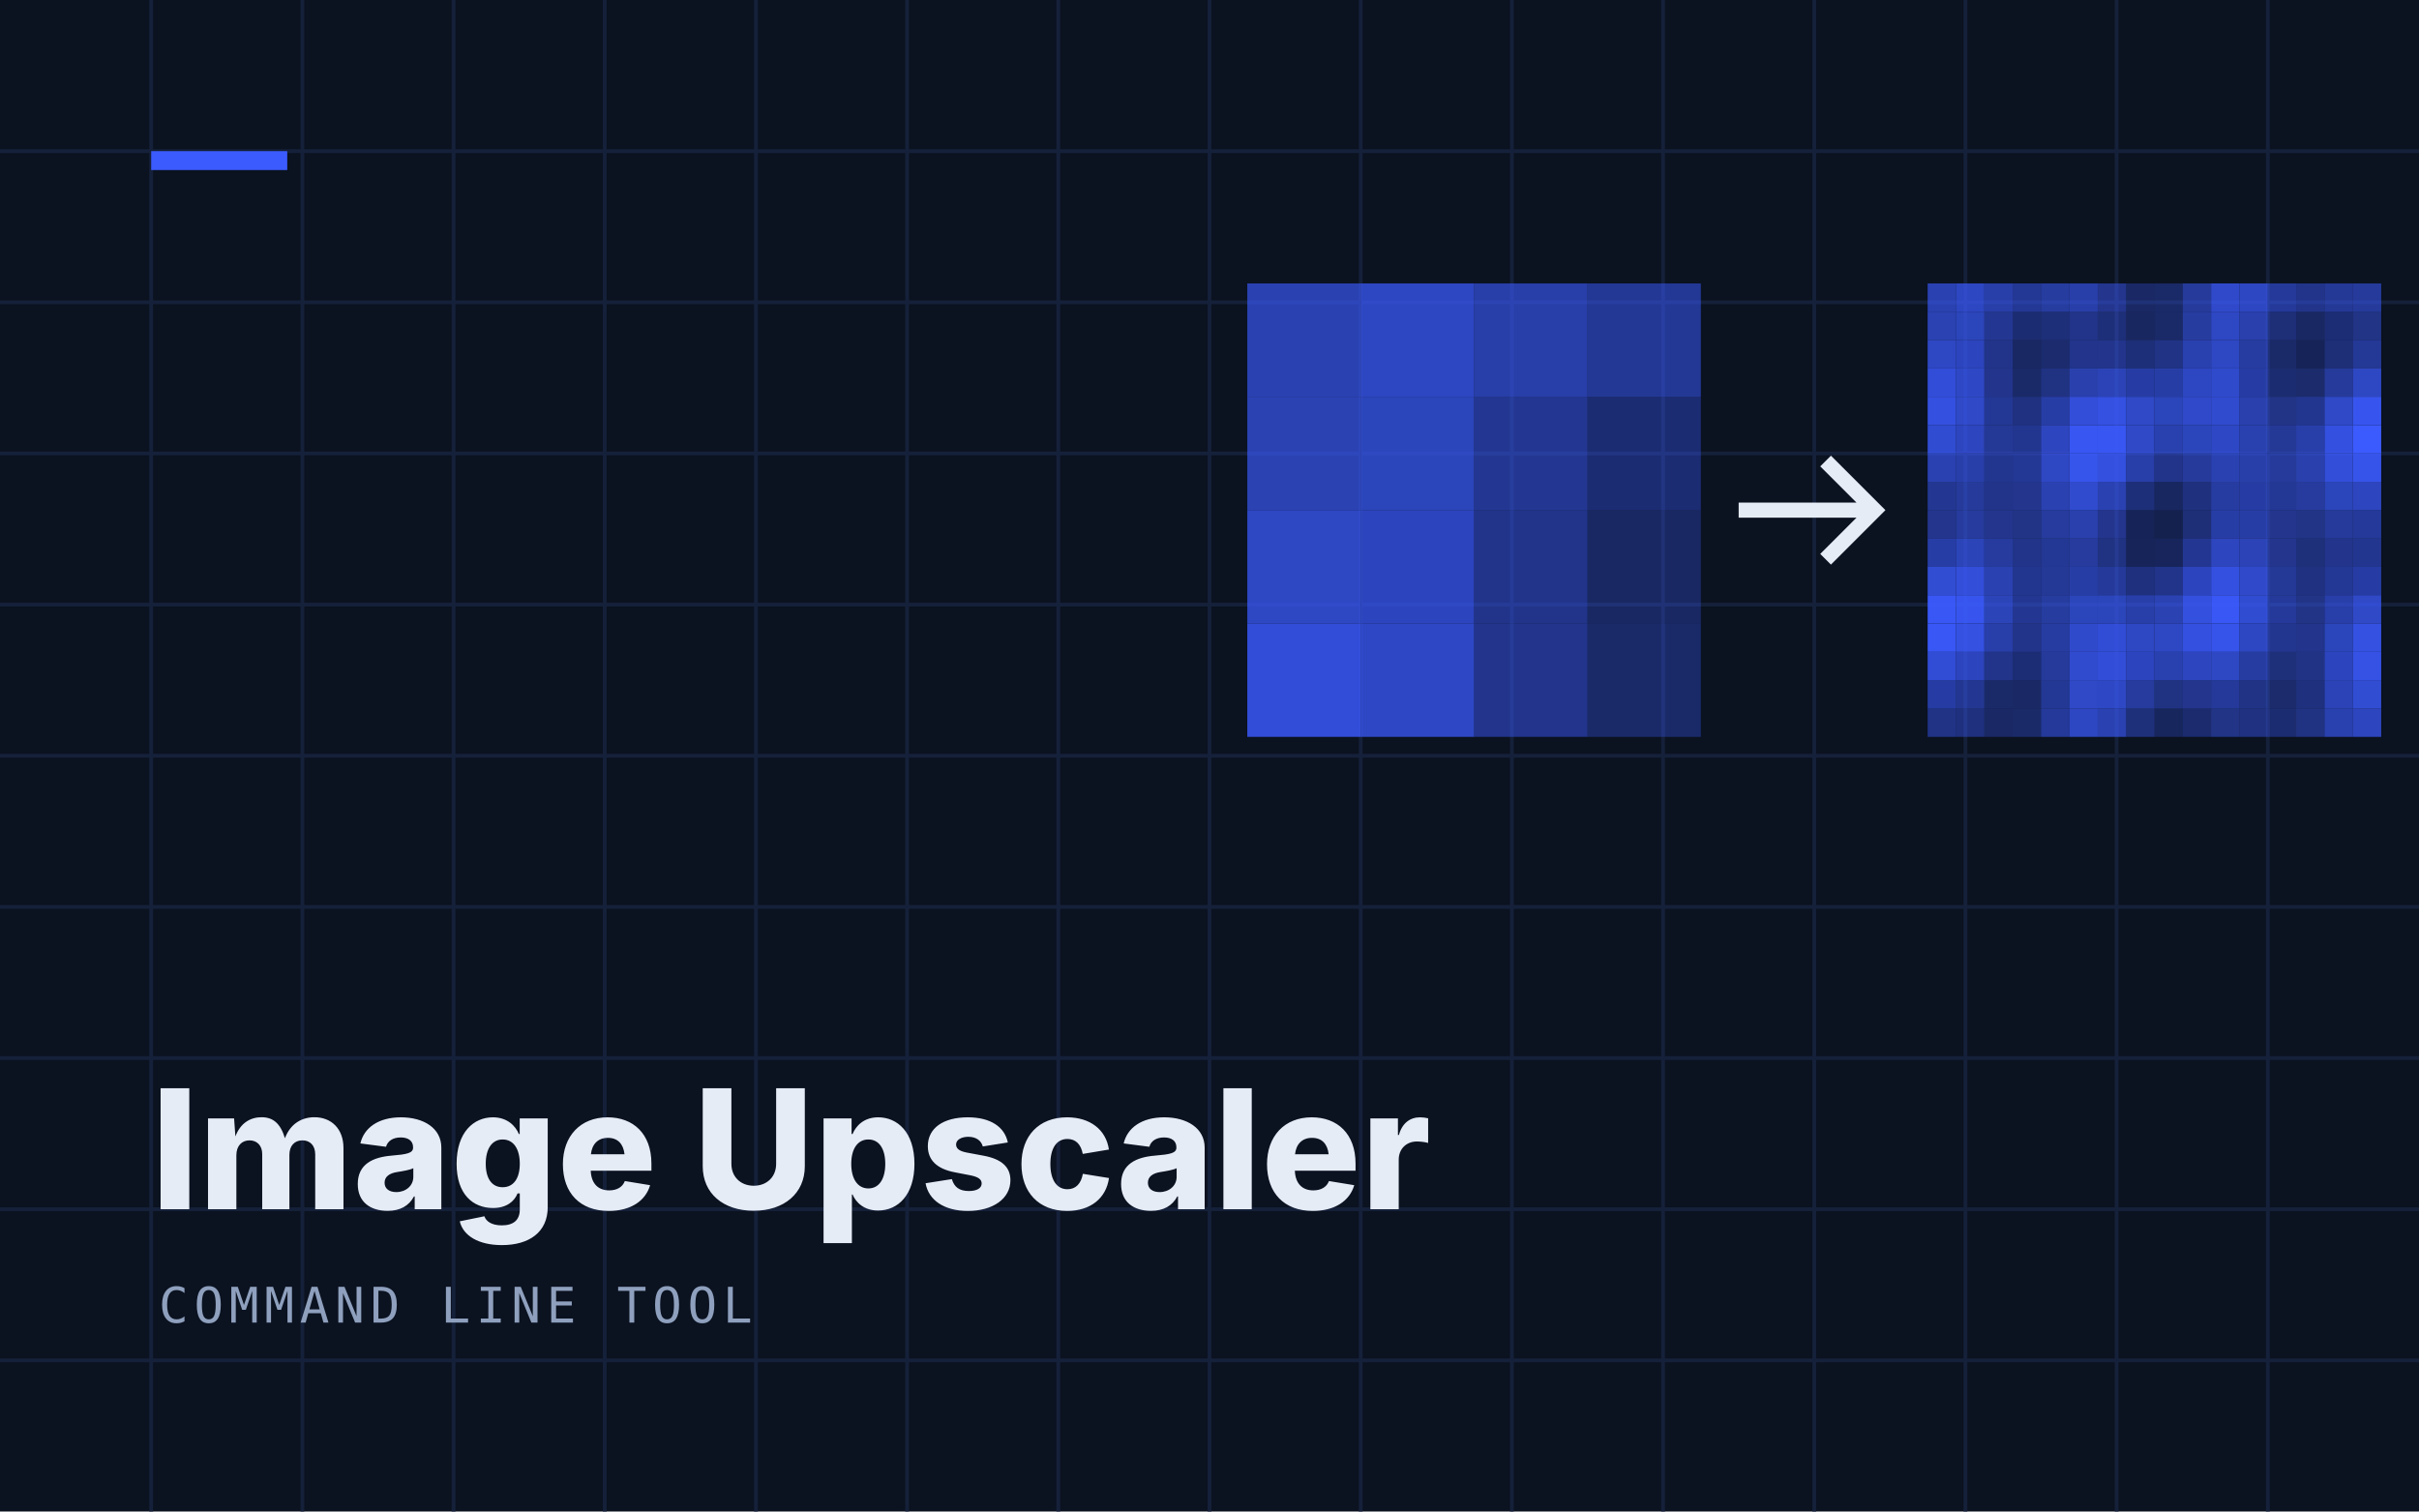
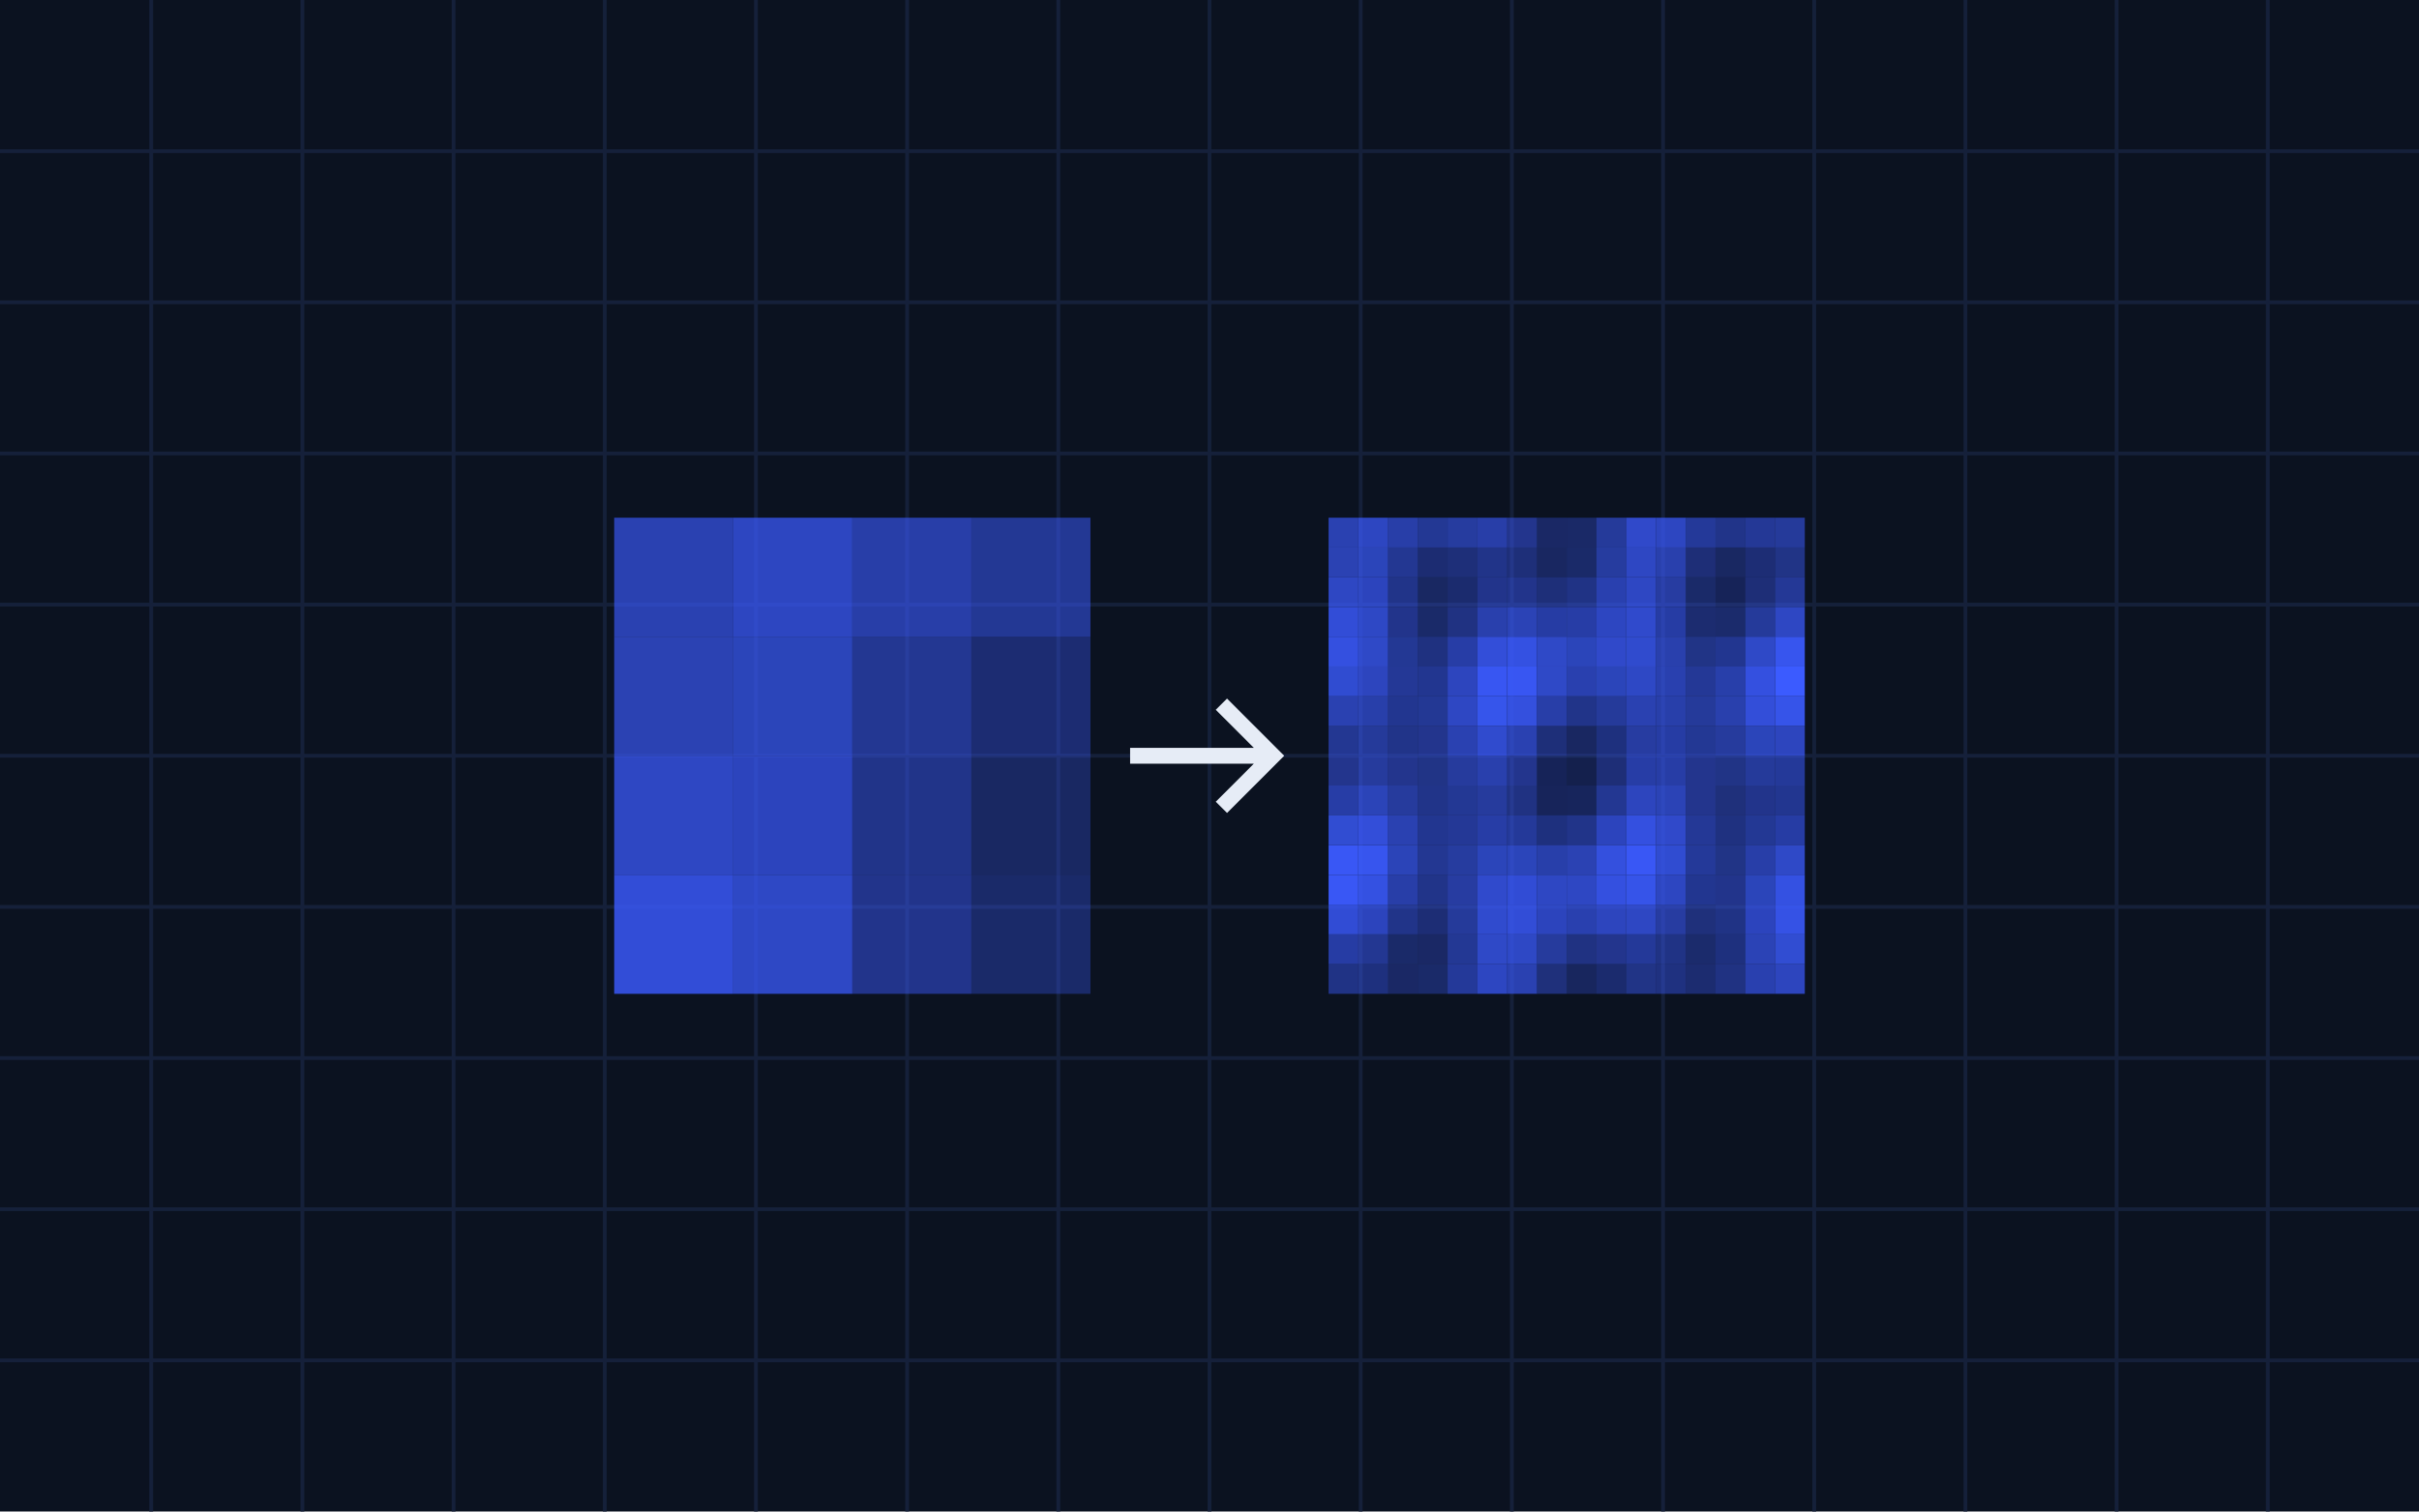
<svg xmlns="http://www.w3.org/2000/svg" viewBox="0 0 1280 800" role="img" aria-label="Cover for Image Upscaler">
  <rect width="1280" height="800" fill="#0b1220" />
  <g stroke="#15203a" stroke-width="2">
    <path d="M80 0V800" />
    <path d="M160 0V800" />
    <path d="M240 0V800" />
    <path d="M320 0V800" />
    <path d="M400 0V800" />
    <path d="M480 0V800" />
    <path d="M560 0V800" />
    <path d="M640 0V800" />
    <path d="M720 0V800" />
    <path d="M800 0V800" />
    <path d="M880 0V800" />
    <path d="M960 0V800" />
    <path d="M1040 0V800" />
    <path d="M1120 0V800" />
    <path d="M1200 0V800" />
    <path d="M0 80H1280" />
    <path d="M0 160H1280" />
    <path d="M0 240H1280" />
    <path d="M0 320H1280" />
    <path d="M0 400H1280" />
    <path d="M0 480H1280" />
    <path d="M0 560H1280" />
    <path d="M0 640H1280" />
    <path d="M0 720H1280" />
  </g>
-   <g>
+   <g transform="translate(640 400) scale(1.05) translate(-960 -270)">
    <rect x="660" y="150" width="60" height="60" fill="#3b5bff" fill-opacity="0.65" />
    <rect x="660" y="210" width="60" height="60" fill="#3b5bff" fill-opacity="0.66" />
    <rect x="660" y="270" width="60" height="60" fill="#3b5bff" fill-opacity="0.73" />
    <rect x="660" y="330" width="60" height="60" fill="#3b5bff" fill-opacity="0.82" />
    <rect x="720" y="150" width="60" height="60" fill="#3b5bff" fill-opacity="0.72" />
    <rect x="720" y="210" width="60" height="60" fill="#3b5bff" fill-opacity="0.69" />
    <rect x="720" y="270" width="60" height="60" fill="#3b5bff" fill-opacity="0.70" />
    <rect x="720" y="330" width="60" height="60" fill="#3b5bff" fill-opacity="0.74" />
    <rect x="780" y="150" width="60" height="60" fill="#3b5bff" fill-opacity="0.61" />
    <rect x="780" y="210" width="60" height="60" fill="#3b5bff" fill-opacity="0.51" />
    <rect x="780" y="270" width="60" height="60" fill="#3b5bff" fill-opacity="0.47" />
    <rect x="780" y="330" width="60" height="60" fill="#3b5bff" fill-opacity="0.48" />
    <rect x="840" y="150" width="60" height="60" fill="#3b5bff" fill-opacity="0.52" />
    <rect x="840" y="210" width="60" height="60" fill="#3b5bff" fill-opacity="0.37" />
    <rect x="840" y="270" width="60" height="60" fill="#3b5bff" fill-opacity="0.30" />
    <rect x="840" y="330" width="60" height="60" fill="#3b5bff" fill-opacity="0.33" />
    <path d="M920 270H990M966 244L992 270L966 296" stroke="#e6ecf6" stroke-width="8" fill="none" />
    <rect x="1020" y="150" width="15" height="15" fill="#3b5bff" fill-opacity="0.65" />
    <rect x="1020" y="165" width="15" height="15" fill="#3b5bff" fill-opacity="0.66" />
    <rect x="1020" y="180" width="15" height="15" fill="#3b5bff" fill-opacity="0.73" />
    <rect x="1020" y="195" width="15" height="15" fill="#3b5bff" fill-opacity="0.82" />
    <rect x="1020" y="210" width="15" height="15" fill="#3b5bff" fill-opacity="0.86" />
    <rect x="1020" y="225" width="15" height="15" fill="#3b5bff" fill-opacity="0.79" />
    <rect x="1020" y="240" width="15" height="15" fill="#3b5bff" fill-opacity="0.65" />
    <rect x="1020" y="255" width="15" height="15" fill="#3b5bff" fill-opacity="0.51" />
    <rect x="1020" y="270" width="15" height="15" fill="#3b5bff" fill-opacity="0.49" />
    <rect x="1020" y="285" width="15" height="15" fill="#3b5bff" fill-opacity="0.60" />
    <rect x="1020" y="300" width="15" height="15" fill="#3b5bff" fill-opacity="0.80" />
    <rect x="1020" y="315" width="15" height="15" fill="#3b5bff" fill-opacity="0.95" />
    <rect x="1020" y="330" width="15" height="15" fill="#3b5bff" fill-opacity="0.95" />
    <rect x="1020" y="345" width="15" height="15" fill="#3b5bff" fill-opacity="0.81" />
    <rect x="1020" y="360" width="15" height="15" fill="#3b5bff" fill-opacity="0.59" />
    <rect x="1020" y="375" width="15" height="15" fill="#3b5bff" fill-opacity="0.45" />
    <rect x="1035" y="150" width="15" height="15" fill="#3b5bff" fill-opacity="0.72" />
    <rect x="1035" y="165" width="15" height="15" fill="#3b5bff" fill-opacity="0.69" />
    <rect x="1035" y="180" width="15" height="15" fill="#3b5bff" fill-opacity="0.70" />
    <rect x="1035" y="195" width="15" height="15" fill="#3b5bff" fill-opacity="0.74" />
    <rect x="1035" y="210" width="15" height="15" fill="#3b5bff" fill-opacity="0.75" />
    <rect x="1035" y="225" width="15" height="15" fill="#3b5bff" fill-opacity="0.71" />
    <rect x="1035" y="240" width="15" height="15" fill="#3b5bff" fill-opacity="0.62" />
    <rect x="1035" y="255" width="15" height="15" fill="#3b5bff" fill-opacity="0.55" />
    <rect x="1035" y="270" width="15" height="15" fill="#3b5bff" fill-opacity="0.56" />
    <rect x="1035" y="285" width="15" height="15" fill="#3b5bff" fill-opacity="0.68" />
    <rect x="1035" y="300" width="15" height="15" fill="#3b5bff" fill-opacity="0.83" />
    <rect x="1035" y="315" width="15" height="15" fill="#3b5bff" fill-opacity="0.92" />
    <rect x="1035" y="330" width="15" height="15" fill="#3b5bff" fill-opacity="0.87" />
    <rect x="1035" y="345" width="15" height="15" fill="#3b5bff" fill-opacity="0.70" />
    <rect x="1035" y="360" width="15" height="15" fill="#3b5bff" fill-opacity="0.51" />
    <rect x="1035" y="375" width="15" height="15" fill="#3b5bff" fill-opacity="0.42" />
    <rect x="1050" y="150" width="15" height="15" fill="#3b5bff" fill-opacity="0.61" />
    <rect x="1050" y="165" width="15" height="15" fill="#3b5bff" fill-opacity="0.51" />
    <rect x="1050" y="180" width="15" height="15" fill="#3b5bff" fill-opacity="0.47" />
    <rect x="1050" y="195" width="15" height="15" fill="#3b5bff" fill-opacity="0.48" />
    <rect x="1050" y="210" width="15" height="15" fill="#3b5bff" fill-opacity="0.52" />
    <rect x="1050" y="225" width="15" height="15" fill="#3b5bff" fill-opacity="0.53" />
    <rect x="1050" y="240" width="15" height="15" fill="#3b5bff" fill-opacity="0.50" />
    <rect x="1050" y="255" width="15" height="15" fill="#3b5bff" fill-opacity="0.47" />
    <rect x="1050" y="270" width="15" height="15" fill="#3b5bff" fill-opacity="0.49" />
    <rect x="1050" y="285" width="15" height="15" fill="#3b5bff" fill-opacity="0.56" />
    <rect x="1050" y="300" width="15" height="15" fill="#3b5bff" fill-opacity="0.65" />
    <rect x="1050" y="315" width="15" height="15" fill="#3b5bff" fill-opacity="0.68" />
    <rect x="1050" y="330" width="15" height="15" fill="#3b5bff" fill-opacity="0.61" />
    <rect x="1050" y="345" width="15" height="15" fill="#3b5bff" fill-opacity="0.47" />
    <rect x="1050" y="360" width="15" height="15" fill="#3b5bff" fill-opacity="0.33" />
    <rect x="1050" y="375" width="15" height="15" fill="#3b5bff" fill-opacity="0.31" />
    <rect x="1065" y="150" width="15" height="15" fill="#3b5bff" fill-opacity="0.52" />
    <rect x="1065" y="165" width="15" height="15" fill="#3b5bff" fill-opacity="0.37" />
    <rect x="1065" y="180" width="15" height="15" fill="#3b5bff" fill-opacity="0.30" />
    <rect x="1065" y="195" width="15" height="15" fill="#3b5bff" fill-opacity="0.33" />
    <rect x="1065" y="210" width="15" height="15" fill="#3b5bff" fill-opacity="0.43" />
    <rect x="1065" y="225" width="15" height="15" fill="#3b5bff" fill-opacity="0.50" />
    <rect x="1065" y="240" width="15" height="15" fill="#3b5bff" fill-opacity="0.52" />
    <rect x="1065" y="255" width="15" height="15" fill="#3b5bff" fill-opacity="0.49" />
    <rect x="1065" y="270" width="15" height="15" fill="#3b5bff" fill-opacity="0.46" />
    <rect x="1065" y="285" width="15" height="15" fill="#3b5bff" fill-opacity="0.47" />
    <rect x="1065" y="300" width="15" height="15" fill="#3b5bff" fill-opacity="0.50" />
    <rect x="1065" y="315" width="15" height="15" fill="#3b5bff" fill-opacity="0.51" />
    <rect x="1065" y="330" width="15" height="15" fill="#3b5bff" fill-opacity="0.47" />
    <rect x="1065" y="345" width="15" height="15" fill="#3b5bff" fill-opacity="0.38" />
    <rect x="1065" y="360" width="15" height="15" fill="#3b5bff" fill-opacity="0.31" />
    <rect x="1065" y="375" width="15" height="15" fill="#3b5bff" fill-opacity="0.33" />
    <rect x="1080" y="150" width="15" height="15" fill="#3b5bff" fill-opacity="0.57" />
    <rect x="1080" y="165" width="15" height="15" fill="#3b5bff" fill-opacity="0.40" />
    <rect x="1080" y="180" width="15" height="15" fill="#3b5bff" fill-opacity="0.35" />
    <rect x="1080" y="195" width="15" height="15" fill="#3b5bff" fill-opacity="0.44" />
    <rect x="1080" y="210" width="15" height="15" fill="#3b5bff" fill-opacity="0.60" />
    <rect x="1080" y="225" width="15" height="15" fill="#3b5bff" fill-opacity="0.71" />
    <rect x="1080" y="240" width="15" height="15" fill="#3b5bff" fill-opacity="0.73" />
    <rect x="1080" y="255" width="15" height="15" fill="#3b5bff" fill-opacity="0.65" />
    <rect x="1080" y="270" width="15" height="15" fill="#3b5bff" fill-opacity="0.56" />
    <rect x="1080" y="285" width="15" height="15" fill="#3b5bff" fill-opacity="0.52" />
    <rect x="1080" y="300" width="15" height="15" fill="#3b5bff" fill-opacity="0.53" />
    <rect x="1080" y="315" width="15" height="15" fill="#3b5bff" fill-opacity="0.57" />
    <rect x="1080" y="330" width="15" height="15" fill="#3b5bff" fill-opacity="0.58" />
    <rect x="1080" y="345" width="15" height="15" fill="#3b5bff" fill-opacity="0.55" />
    <rect x="1080" y="360" width="15" height="15" fill="#3b5bff" fill-opacity="0.52" />
    <rect x="1080" y="375" width="15" height="15" fill="#3b5bff" fill-opacity="0.54" />
    <rect x="1095" y="150" width="15" height="15" fill="#3b5bff" fill-opacity="0.61" />
    <rect x="1095" y="165" width="15" height="15" fill="#3b5bff" fill-opacity="0.47" />
    <rect x="1095" y="180" width="15" height="15" fill="#3b5bff" fill-opacity="0.48" />
    <rect x="1095" y="195" width="15" height="15" fill="#3b5bff" fill-opacity="0.63" />
    <rect x="1095" y="210" width="15" height="15" fill="#3b5bff" fill-opacity="0.83" />
    <rect x="1095" y="225" width="15" height="15" fill="#3b5bff" fill-opacity="0.94" />
    <rect x="1095" y="240" width="15" height="15" fill="#3b5bff" fill-opacity="0.91" />
    <rect x="1095" y="255" width="15" height="15" fill="#3b5bff" fill-opacity="0.78" />
    <rect x="1095" y="270" width="15" height="15" fill="#3b5bff" fill-opacity="0.63" />
    <rect x="1095" y="285" width="15" height="15" fill="#3b5bff" fill-opacity="0.56" />
    <rect x="1095" y="300" width="15" height="15" fill="#3b5bff" fill-opacity="0.60" />
    <rect x="1095" y="315" width="15" height="15" fill="#3b5bff" fill-opacity="0.69" />
    <rect x="1095" y="330" width="15" height="15" fill="#3b5bff" fill-opacity="0.77" />
    <rect x="1095" y="345" width="15" height="15" fill="#3b5bff" fill-opacity="0.78" />
    <rect x="1095" y="360" width="15" height="15" fill="#3b5bff" fill-opacity="0.75" />
    <rect x="1095" y="375" width="15" height="15" fill="#3b5bff" fill-opacity="0.72" />
    <rect x="1110" y="150" width="15" height="15" fill="#3b5bff" fill-opacity="0.49" />
    <rect x="1110" y="165" width="15" height="15" fill="#3b5bff" fill-opacity="0.40" />
    <rect x="1110" y="180" width="15" height="15" fill="#3b5bff" fill-opacity="0.48" />
    <rect x="1110" y="195" width="15" height="15" fill="#3b5bff" fill-opacity="0.67" />
    <rect x="1110" y="210" width="15" height="15" fill="#3b5bff" fill-opacity="0.87" />
    <rect x="1110" y="225" width="15" height="15" fill="#3b5bff" fill-opacity="0.94" />
    <rect x="1110" y="240" width="15" height="15" fill="#3b5bff" fill-opacity="0.85" />
    <rect x="1110" y="255" width="15" height="15" fill="#3b5bff" fill-opacity="0.65" />
    <rect x="1110" y="270" width="15" height="15" fill="#3b5bff" fill-opacity="0.49" />
    <rect x="1110" y="285" width="15" height="15" fill="#3b5bff" fill-opacity="0.44" />
    <rect x="1110" y="300" width="15" height="15" fill="#3b5bff" fill-opacity="0.54" />
    <rect x="1110" y="315" width="15" height="15" fill="#3b5bff" fill-opacity="0.69" />
    <rect x="1110" y="330" width="15" height="15" fill="#3b5bff" fill-opacity="0.81" />
    <rect x="1110" y="345" width="15" height="15" fill="#3b5bff" fill-opacity="0.82" />
    <rect x="1110" y="360" width="15" height="15" fill="#3b5bff" fill-opacity="0.74" />
    <rect x="1110" y="375" width="15" height="15" fill="#3b5bff" fill-opacity="0.65" />
    <rect x="1125" y="150" width="15" height="15" fill="#3b5bff" fill-opacity="0.31" />
    <rect x="1125" y="165" width="15" height="15" fill="#3b5bff" fill-opacity="0.29" />
    <rect x="1125" y="180" width="15" height="15" fill="#3b5bff" fill-opacity="0.40" />
    <rect x="1125" y="195" width="15" height="15" fill="#3b5bff" fill-opacity="0.59" />
    <rect x="1125" y="210" width="15" height="15" fill="#3b5bff" fill-opacity="0.75" />
    <rect x="1125" y="225" width="15" height="15" fill="#3b5bff" fill-opacity="0.75" />
    <rect x="1125" y="240" width="15" height="15" fill="#3b5bff" fill-opacity="0.61" />
    <rect x="1125" y="255" width="15" height="15" fill="#3b5bff" fill-opacity="0.40" />
    <rect x="1125" y="270" width="15" height="15" fill="#3b5bff" fill-opacity="0.25" />
    <rect x="1125" y="285" width="15" height="15" fill="#3b5bff" fill-opacity="0.26" />
    <rect x="1125" y="300" width="15" height="15" fill="#3b5bff" fill-opacity="0.42" />
    <rect x="1125" y="315" width="15" height="15" fill="#3b5bff" fill-opacity="0.62" />
    <rect x="1125" y="330" width="15" height="15" fill="#3b5bff" fill-opacity="0.73" />
    <rect x="1125" y="345" width="15" height="15" fill="#3b5bff" fill-opacity="0.70" />
    <rect x="1125" y="360" width="15" height="15" fill="#3b5bff" fill-opacity="0.56" />
    <rect x="1125" y="375" width="15" height="15" fill="#3b5bff" fill-opacity="0.41" />
    <rect x="1140" y="150" width="15" height="15" fill="#3b5bff" fill-opacity="0.32" />
    <rect x="1140" y="165" width="15" height="15" fill="#3b5bff" fill-opacity="0.33" />
    <rect x="1140" y="180" width="15" height="15" fill="#3b5bff" fill-opacity="0.45" />
    <rect x="1140" y="195" width="15" height="15" fill="#3b5bff" fill-opacity="0.60" />
    <rect x="1140" y="210" width="15" height="15" fill="#3b5bff" fill-opacity="0.69" />
    <rect x="1140" y="225" width="15" height="15" fill="#3b5bff" fill-opacity="0.64" />
    <rect x="1140" y="240" width="15" height="15" fill="#3b5bff" fill-opacity="0.47" />
    <rect x="1140" y="255" width="15" height="15" fill="#3b5bff" fill-opacity="0.29" />
    <rect x="1140" y="270" width="15" height="15" fill="#3b5bff" fill-opacity="0.20" />
    <rect x="1140" y="285" width="15" height="15" fill="#3b5bff" fill-opacity="0.27" />
    <rect x="1140" y="300" width="15" height="15" fill="#3b5bff" fill-opacity="0.47" />
    <rect x="1140" y="315" width="15" height="15" fill="#3b5bff" fill-opacity="0.66" />
    <rect x="1140" y="330" width="15" height="15" fill="#3b5bff" fill-opacity="0.73" />
    <rect x="1140" y="345" width="15" height="15" fill="#3b5bff" fill-opacity="0.64" />
    <rect x="1140" y="360" width="15" height="15" fill="#3b5bff" fill-opacity="0.44" />
    <rect x="1140" y="375" width="15" height="15" fill="#3b5bff" fill-opacity="0.28" />
    <rect x="1155" y="150" width="15" height="15" fill="#3b5bff" fill-opacity="0.55" />
    <rect x="1155" y="165" width="15" height="15" fill="#3b5bff" fill-opacity="0.57" />
    <rect x="1155" y="180" width="15" height="15" fill="#3b5bff" fill-opacity="0.64" />
    <rect x="1155" y="195" width="15" height="15" fill="#3b5bff" fill-opacity="0.72" />
    <rect x="1155" y="210" width="15" height="15" fill="#3b5bff" fill-opacity="0.76" />
    <rect x="1155" y="225" width="15" height="15" fill="#3b5bff" fill-opacity="0.69" />
    <rect x="1155" y="240" width="15" height="15" fill="#3b5bff" fill-opacity="0.55" />
    <rect x="1155" y="255" width="15" height="15" fill="#3b5bff" fill-opacity="0.42" />
    <rect x="1155" y="270" width="15" height="15" fill="#3b5bff" fill-opacity="0.39" />
    <rect x="1155" y="285" width="15" height="15" fill="#3b5bff" fill-opacity="0.51" />
    <rect x="1155" y="300" width="15" height="15" fill="#3b5bff" fill-opacity="0.70" />
    <rect x="1155" y="315" width="15" height="15" fill="#3b5bff" fill-opacity="0.85" />
    <rect x="1155" y="330" width="15" height="15" fill="#3b5bff" fill-opacity="0.86" />
    <rect x="1155" y="345" width="15" height="15" fill="#3b5bff" fill-opacity="0.71" />
    <rect x="1155" y="360" width="15" height="15" fill="#3b5bff" fill-opacity="0.49" />
    <rect x="1155" y="375" width="15" height="15" fill="#3b5bff" fill-opacity="0.35" />
    <rect x="1170" y="150" width="15" height="15" fill="#3b5bff" fill-opacity="0.76" />
    <rect x="1170" y="165" width="15" height="15" fill="#3b5bff" fill-opacity="0.73" />
    <rect x="1170" y="180" width="15" height="15" fill="#3b5bff" fill-opacity="0.73" />
    <rect x="1170" y="195" width="15" height="15" fill="#3b5bff" fill-opacity="0.77" />
    <rect x="1170" y="210" width="15" height="15" fill="#3b5bff" fill-opacity="0.78" />
    <rect x="1170" y="225" width="15" height="15" fill="#3b5bff" fill-opacity="0.74" />
    <rect x="1170" y="240" width="15" height="15" fill="#3b5bff" fill-opacity="0.65" />
    <rect x="1170" y="255" width="15" height="15" fill="#3b5bff" fill-opacity="0.58" />
    <rect x="1170" y="270" width="15" height="15" fill="#3b5bff" fill-opacity="0.60" />
    <rect x="1170" y="285" width="15" height="15" fill="#3b5bff" fill-opacity="0.71" />
    <rect x="1170" y="300" width="15" height="15" fill="#3b5bff" fill-opacity="0.86" />
    <rect x="1170" y="315" width="15" height="15" fill="#3b5bff" fill-opacity="0.95" />
    <rect x="1170" y="330" width="15" height="15" fill="#3b5bff" fill-opacity="0.90" />
    <rect x="1170" y="345" width="15" height="15" fill="#3b5bff" fill-opacity="0.73" />
    <rect x="1170" y="360" width="15" height="15" fill="#3b5bff" fill-opacity="0.54" />
    <rect x="1170" y="375" width="15" height="15" fill="#3b5bff" fill-opacity="0.46" />
    <rect x="1185" y="150" width="15" height="15" fill="#3b5bff" fill-opacity="0.72" />
    <rect x="1185" y="165" width="15" height="15" fill="#3b5bff" fill-opacity="0.63" />
    <rect x="1185" y="180" width="15" height="15" fill="#3b5bff" fill-opacity="0.58" />
    <rect x="1185" y="195" width="15" height="15" fill="#3b5bff" fill-opacity="0.59" />
    <rect x="1185" y="210" width="15" height="15" fill="#3b5bff" fill-opacity="0.63" />
    <rect x="1185" y="225" width="15" height="15" fill="#3b5bff" fill-opacity="0.64" />
    <rect x="1185" y="240" width="15" height="15" fill="#3b5bff" fill-opacity="0.62" />
    <rect x="1185" y="255" width="15" height="15" fill="#3b5bff" fill-opacity="0.59" />
    <rect x="1185" y="270" width="15" height="15" fill="#3b5bff" fill-opacity="0.60" />
    <rect x="1185" y="285" width="15" height="15" fill="#3b5bff" fill-opacity="0.67" />
    <rect x="1185" y="300" width="15" height="15" fill="#3b5bff" fill-opacity="0.76" />
    <rect x="1185" y="315" width="15" height="15" fill="#3b5bff" fill-opacity="0.79" />
    <rect x="1185" y="330" width="15" height="15" fill="#3b5bff" fill-opacity="0.72" />
    <rect x="1185" y="345" width="15" height="15" fill="#3b5bff" fill-opacity="0.58" />
    <rect x="1185" y="360" width="15" height="15" fill="#3b5bff" fill-opacity="0.45" />
    <rect x="1185" y="375" width="15" height="15" fill="#3b5bff" fill-opacity="0.43" />
    <rect x="1200" y="150" width="15" height="15" fill="#3b5bff" fill-opacity="0.54" />
    <rect x="1200" y="165" width="15" height="15" fill="#3b5bff" fill-opacity="0.39" />
    <rect x="1200" y="180" width="15" height="15" fill="#3b5bff" fill-opacity="0.33" />
    <rect x="1200" y="195" width="15" height="15" fill="#3b5bff" fill-opacity="0.36" />
    <rect x="1200" y="210" width="15" height="15" fill="#3b5bff" fill-opacity="0.46" />
    <rect x="1200" y="225" width="15" height="15" fill="#3b5bff" fill-opacity="0.53" />
    <rect x="1200" y="240" width="15" height="15" fill="#3b5bff" fill-opacity="0.55" />
    <rect x="1200" y="255" width="15" height="15" fill="#3b5bff" fill-opacity="0.52" />
    <rect x="1200" y="270" width="15" height="15" fill="#3b5bff" fill-opacity="0.49" />
    <rect x="1200" y="285" width="15" height="15" fill="#3b5bff" fill-opacity="0.49" />
    <rect x="1200" y="300" width="15" height="15" fill="#3b5bff" fill-opacity="0.53" />
    <rect x="1200" y="315" width="15" height="15" fill="#3b5bff" fill-opacity="0.54" />
    <rect x="1200" y="330" width="15" height="15" fill="#3b5bff" fill-opacity="0.50" />
    <rect x="1200" y="345" width="15" height="15" fill="#3b5bff" fill-opacity="0.41" />
    <rect x="1200" y="360" width="15" height="15" fill="#3b5bff" fill-opacity="0.34" />
    <rect x="1200" y="375" width="15" height="15" fill="#3b5bff" fill-opacity="0.36" />
    <rect x="1215" y="150" width="15" height="15" fill="#3b5bff" fill-opacity="0.47" />
    <rect x="1215" y="165" width="15" height="15" fill="#3b5bff" fill-opacity="0.30" />
    <rect x="1215" y="180" width="15" height="15" fill="#3b5bff" fill-opacity="0.25" />
    <rect x="1215" y="195" width="15" height="15" fill="#3b5bff" fill-opacity="0.34" />
    <rect x="1215" y="210" width="15" height="15" fill="#3b5bff" fill-opacity="0.50" />
    <rect x="1215" y="225" width="15" height="15" fill="#3b5bff" fill-opacity="0.62" />
    <rect x="1215" y="240" width="15" height="15" fill="#3b5bff" fill-opacity="0.63" />
    <rect x="1215" y="255" width="15" height="15" fill="#3b5bff" fill-opacity="0.56" />
    <rect x="1215" y="270" width="15" height="15" fill="#3b5bff" fill-opacity="0.46" />
    <rect x="1215" y="285" width="15" height="15" fill="#3b5bff" fill-opacity="0.41" />
    <rect x="1215" y="300" width="15" height="15" fill="#3b5bff" fill-opacity="0.43" />
    <rect x="1215" y="315" width="15" height="15" fill="#3b5bff" fill-opacity="0.46" />
    <rect x="1215" y="330" width="15" height="15" fill="#3b5bff" fill-opacity="0.48" />
    <rect x="1215" y="345" width="15" height="15" fill="#3b5bff" fill-opacity="0.45" />
    <rect x="1215" y="360" width="15" height="15" fill="#3b5bff" fill-opacity="0.42" />
    <rect x="1215" y="375" width="15" height="15" fill="#3b5bff" fill-opacity="0.44" />
    <rect x="1230" y="150" width="15" height="15" fill="#3b5bff" fill-opacity="0.53" />
    <rect x="1230" y="165" width="15" height="15" fill="#3b5bff" fill-opacity="0.38" />
    <rect x="1230" y="180" width="15" height="15" fill="#3b5bff" fill-opacity="0.39" />
    <rect x="1230" y="195" width="15" height="15" fill="#3b5bff" fill-opacity="0.55" />
    <rect x="1230" y="210" width="15" height="15" fill="#3b5bff" fill-opacity="0.75" />
    <rect x="1230" y="225" width="15" height="15" fill="#3b5bff" fill-opacity="0.86" />
    <rect x="1230" y="240" width="15" height="15" fill="#3b5bff" fill-opacity="0.83" />
    <rect x="1230" y="255" width="15" height="15" fill="#3b5bff" fill-opacity="0.69" />
    <rect x="1230" y="270" width="15" height="15" fill="#3b5bff" fill-opacity="0.55" />
    <rect x="1230" y="285" width="15" height="15" fill="#3b5bff" fill-opacity="0.48" />
    <rect x="1230" y="300" width="15" height="15" fill="#3b5bff" fill-opacity="0.52" />
    <rect x="1230" y="315" width="15" height="15" fill="#3b5bff" fill-opacity="0.61" />
    <rect x="1230" y="330" width="15" height="15" fill="#3b5bff" fill-opacity="0.69" />
    <rect x="1230" y="345" width="15" height="15" fill="#3b5bff" fill-opacity="0.70" />
    <rect x="1230" y="360" width="15" height="15" fill="#3b5bff" fill-opacity="0.67" />
    <rect x="1230" y="375" width="15" height="15" fill="#3b5bff" fill-opacity="0.64" />
    <rect x="1245" y="150" width="15" height="15" fill="#3b5bff" fill-opacity="0.55" />
    <rect x="1245" y="165" width="15" height="15" fill="#3b5bff" fill-opacity="0.46" />
    <rect x="1245" y="180" width="15" height="15" fill="#3b5bff" fill-opacity="0.53" />
    <rect x="1245" y="195" width="15" height="15" fill="#3b5bff" fill-opacity="0.73" />
    <rect x="1245" y="210" width="15" height="15" fill="#3b5bff" fill-opacity="0.92" />
    <rect x="1245" y="225" width="15" height="15" fill="#3b5bff" fill-opacity="1.00" />
    <rect x="1245" y="240" width="15" height="15" fill="#3b5bff" fill-opacity="0.90" />
    <rect x="1245" y="255" width="15" height="15" fill="#3b5bff" fill-opacity="0.71" />
    <rect x="1245" y="270" width="15" height="15" fill="#3b5bff" fill-opacity="0.54" />
    <rect x="1245" y="285" width="15" height="15" fill="#3b5bff" fill-opacity="0.50" />
    <rect x="1245" y="300" width="15" height="15" fill="#3b5bff" fill-opacity="0.59" />
    <rect x="1245" y="315" width="15" height="15" fill="#3b5bff" fill-opacity="0.75" />
    <rect x="1245" y="330" width="15" height="15" fill="#3b5bff" fill-opacity="0.87" />
    <rect x="1245" y="345" width="15" height="15" fill="#3b5bff" fill-opacity="0.88" />
    <rect x="1245" y="360" width="15" height="15" fill="#3b5bff" fill-opacity="0.80" />
    <rect x="1245" y="375" width="15" height="15" fill="#3b5bff" fill-opacity="0.71" />
  </g>
-   <text x="80" y="640" font-family="Manrope, Inter, 'Segoe UI', system-ui, sans-serif" font-weight="800" font-size="88" fill="#e6ecf6">Image Upscaler</text>
-   <text x="84" y="700" font-family="'JetBrains Mono', ui-monospace, monospace" font-size="26" letter-spacing="3" fill="#8ea0bd">COMMAND LINE TOOL</text>
-   <rect x="80" y="80" width="72" height="10" fill="#3b5bff" />
</svg>
